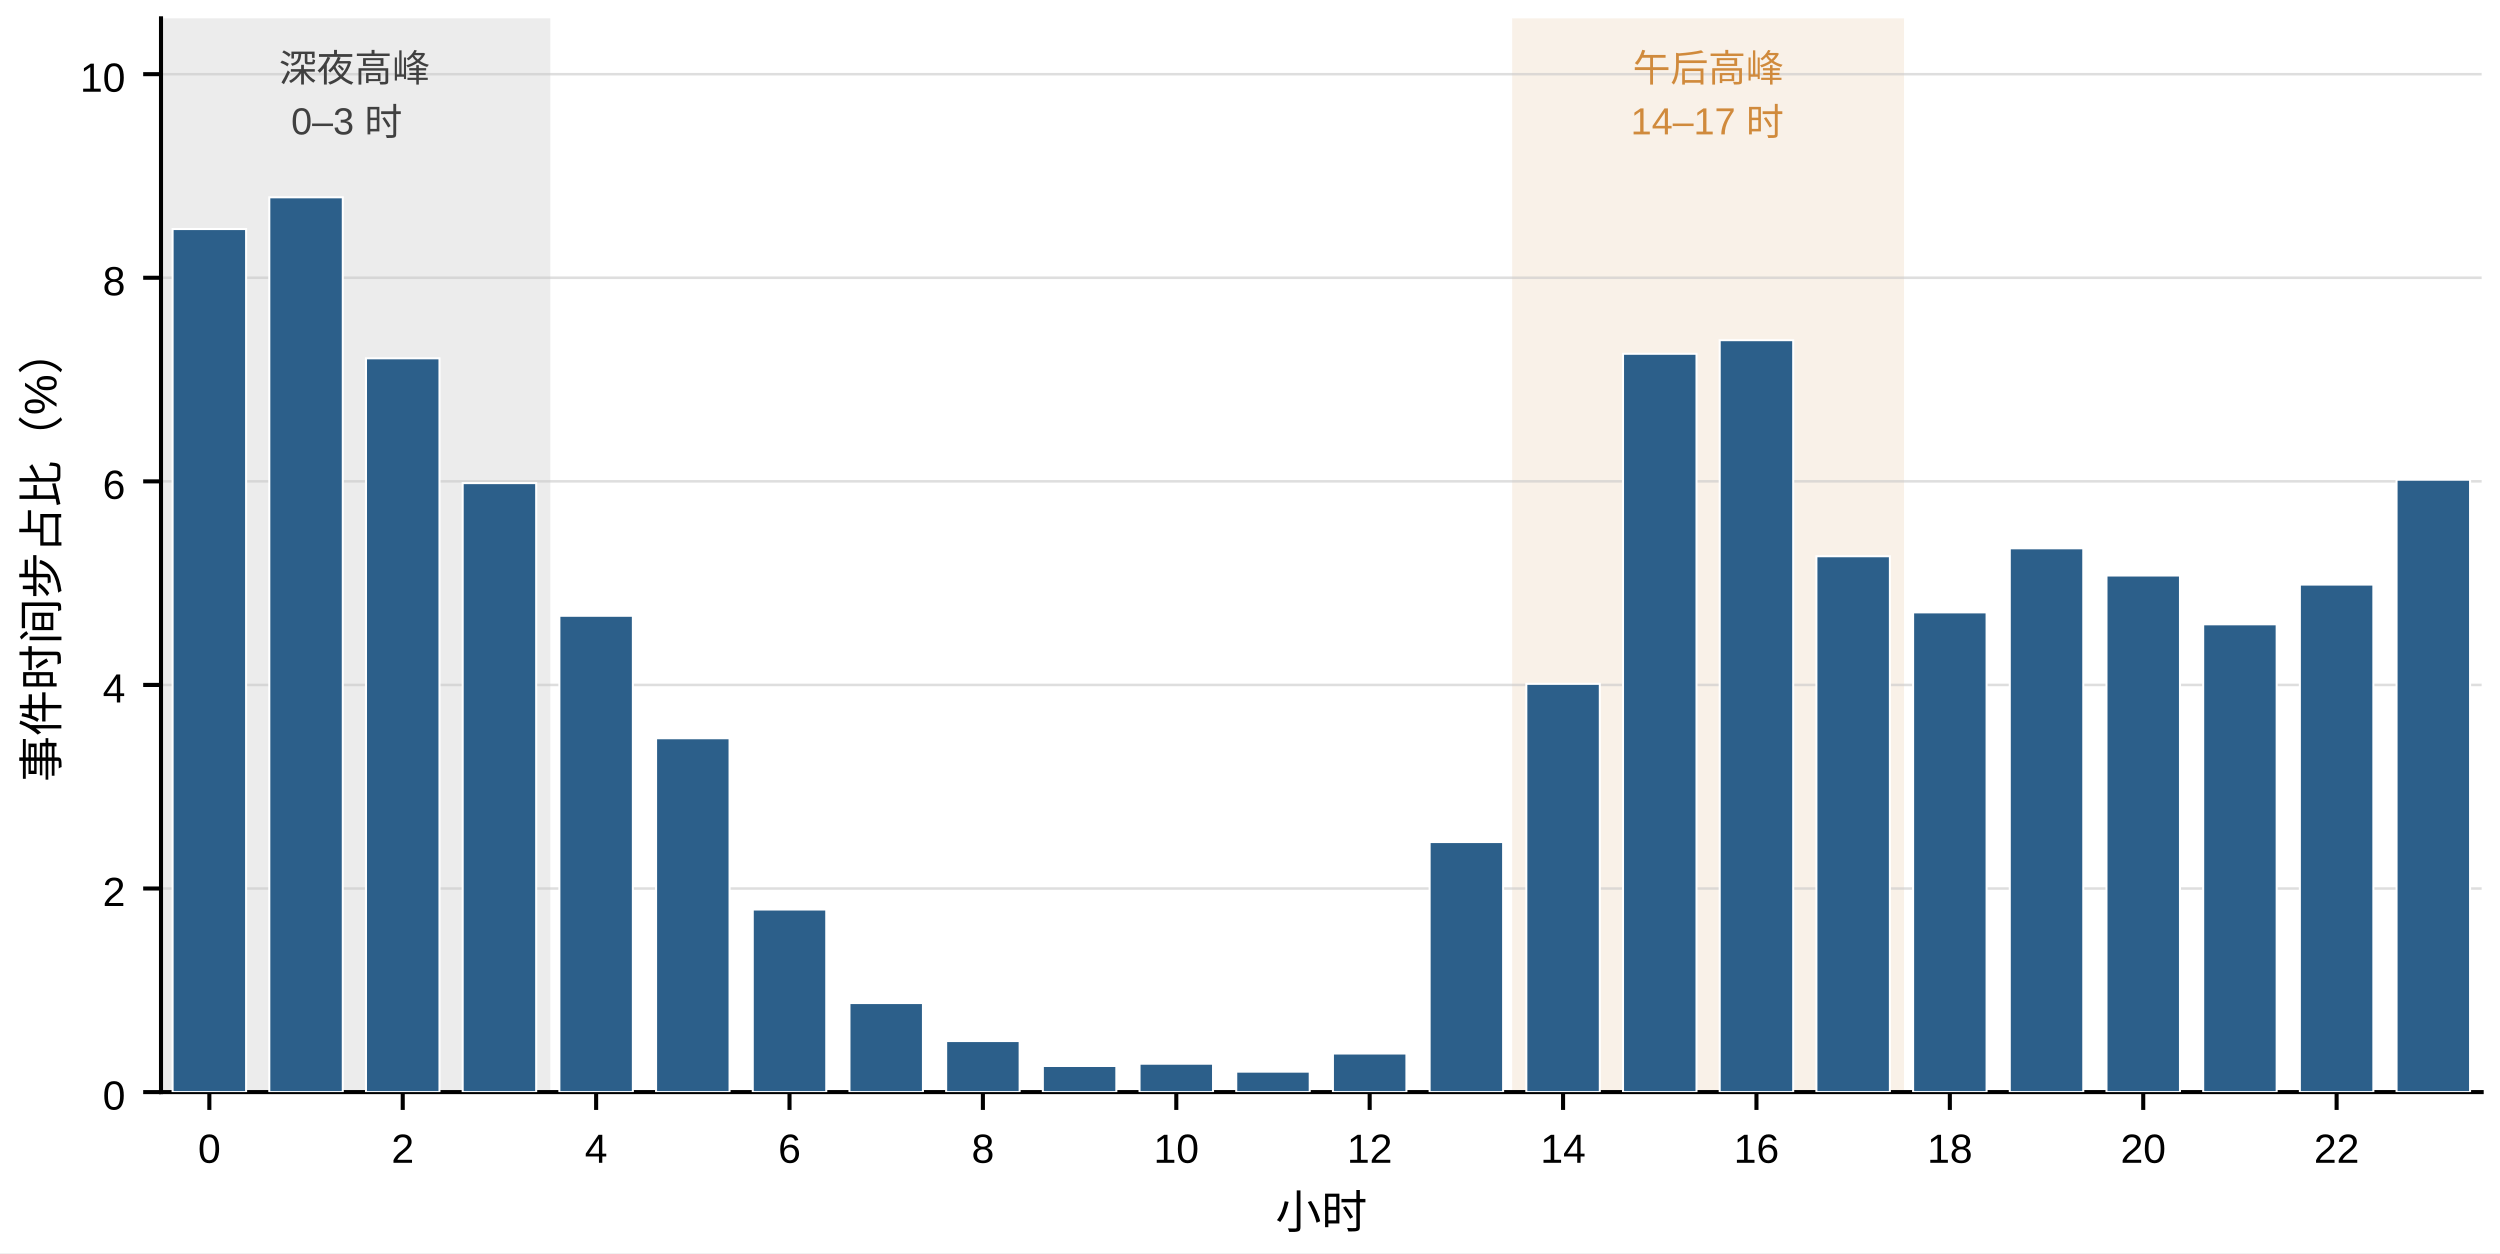
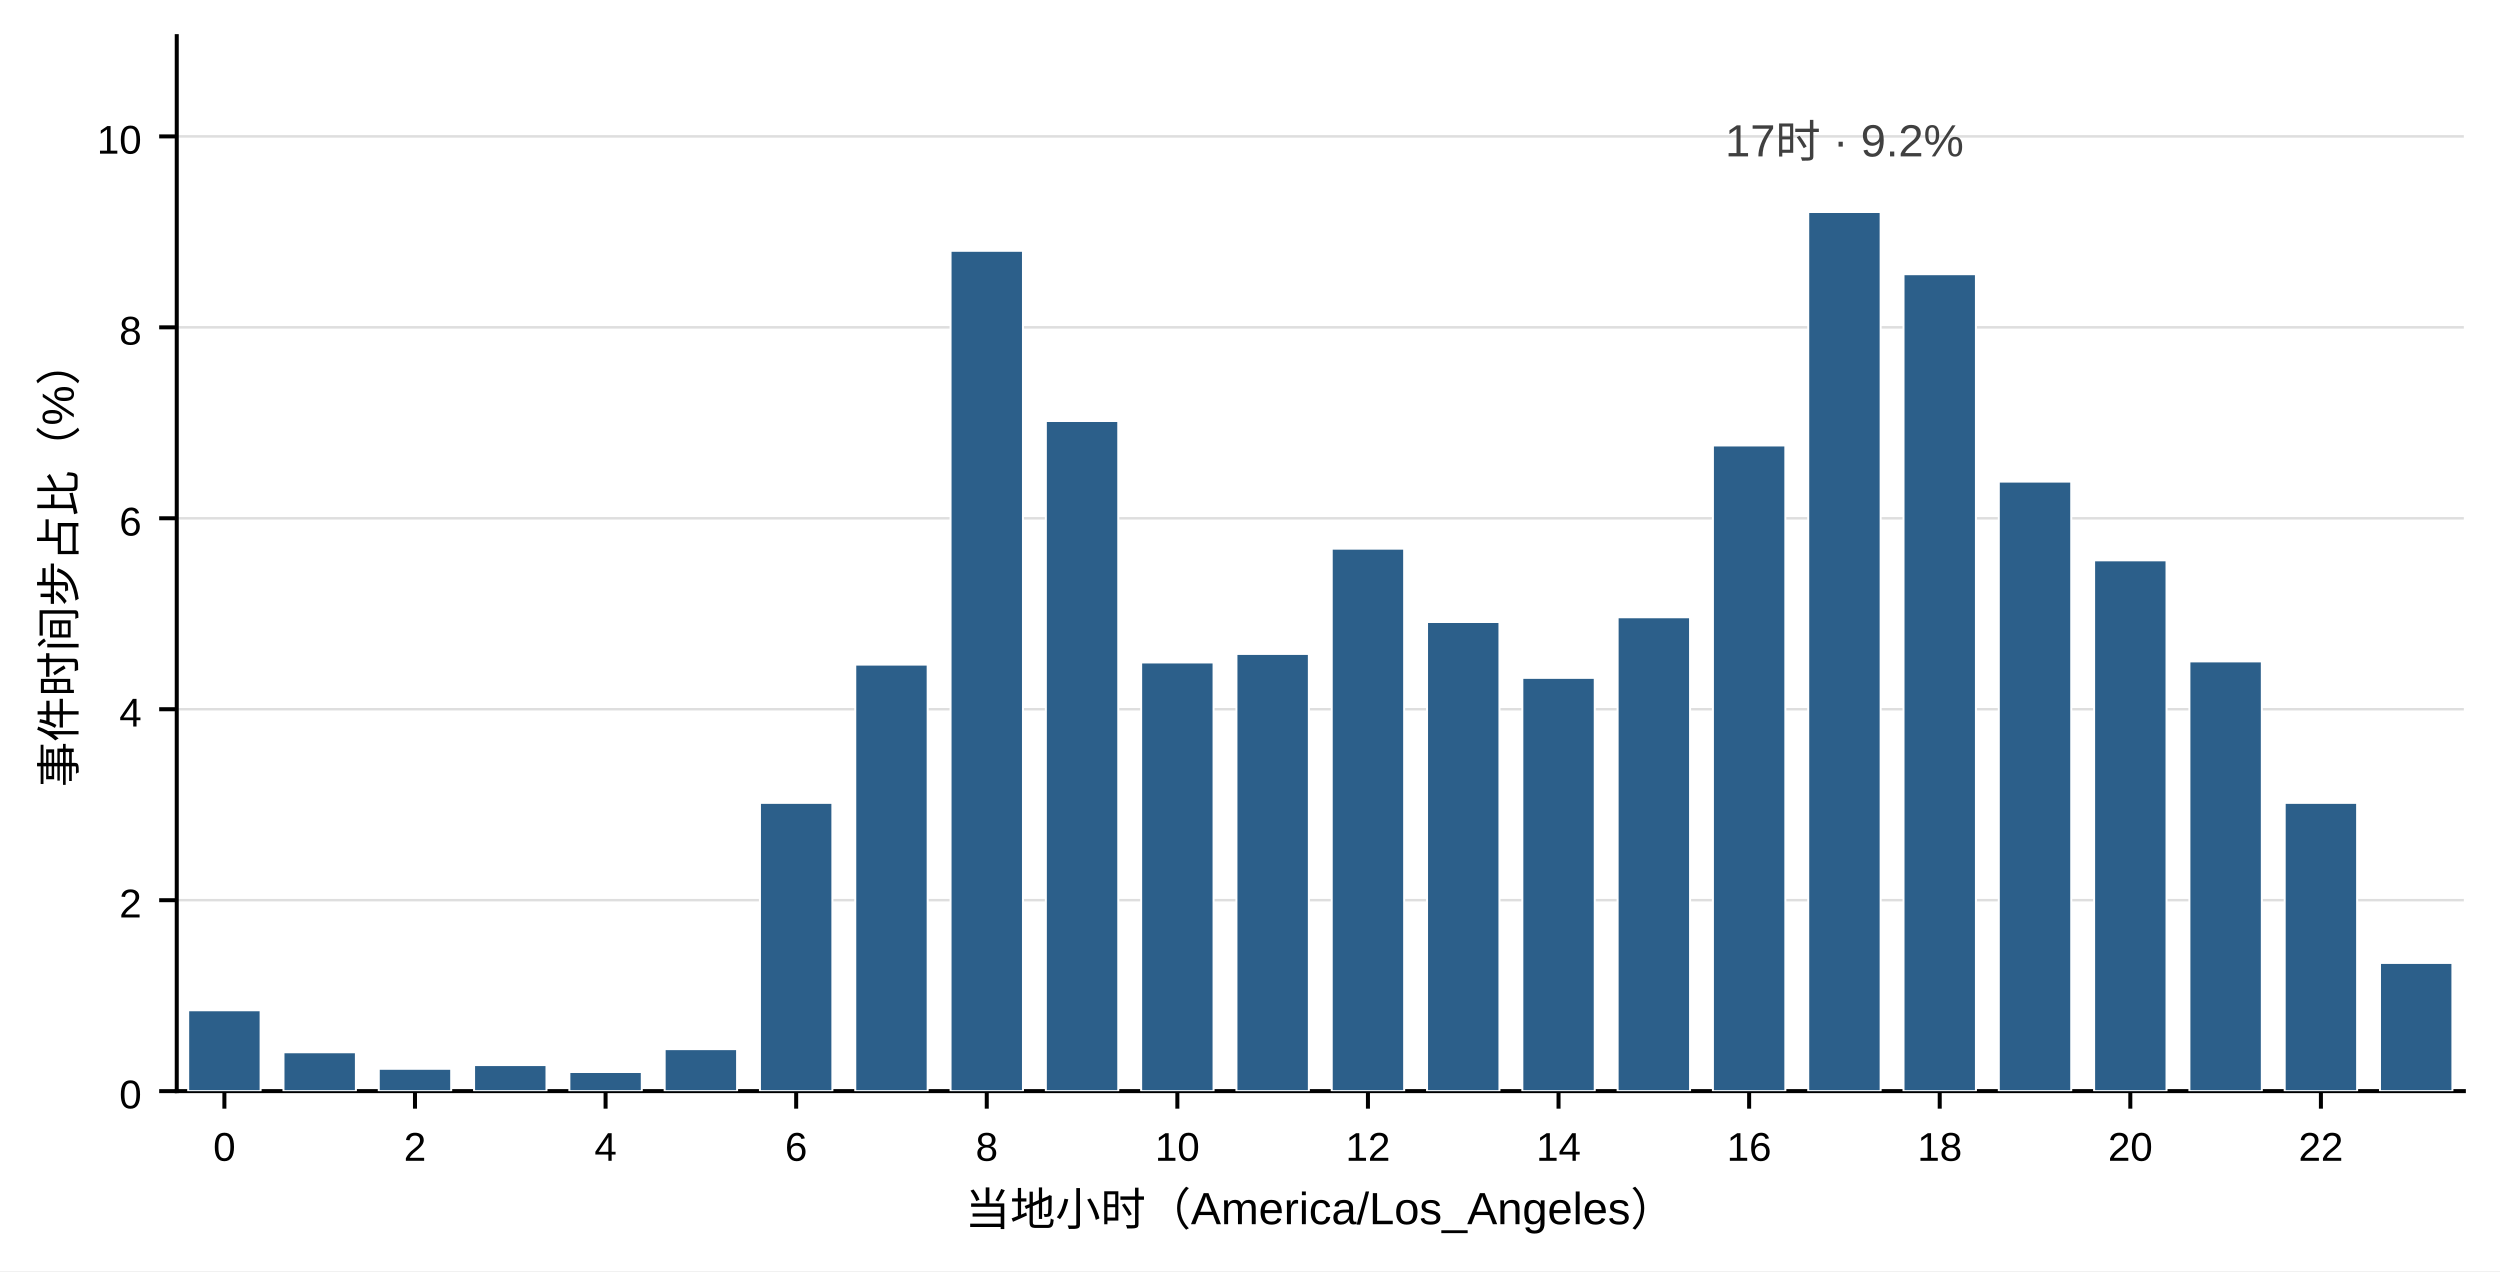
- <svg xmlns="http://www.w3.org/2000/svg" xmlns:xlink="http://www.w3.org/1999/xlink" width="490.8pt" height="246pt" viewBox="0 0 490.8 246" version="1.1">
+ <svg xmlns="http://www.w3.org/2000/svg" xmlns:xlink="http://www.w3.org/1999/xlink" width="498pt" height="253.2pt" viewBox="0 0 498 253.2" version="1.1">
  <defs>
    <style type="text/css">*{stroke-linejoin: round; stroke-linecap: butt}</style>
  </defs>
  <g id="figure_1">
    <g id="patch_1">
-       <path d="M 0 246 L 490.8 246 L 490.8 0 L 0 0 z " style="fill: #ffffff" />
+       <path d="M 0 253.2 L 498 253.2 L 498 0 L 0 0 z " style="fill: #ffffff" />
    </g>
    <g id="axes_1">
      <g id="patch_2">
-         <path d="M 31.608 214.4 L 487.2 214.4 L 487.2 3.6 L 31.608 3.6 z " style="fill: #ffffff" />
-       </g>
-       <g id="patch_3">
-         <path d="M 31.608 214.4 L 107.54 214.4 L 107.54 3.6 L 31.608 3.6 z " clip-path="url(#p56405fe2c8)" style="fill: #d1d1d1; opacity: 0.42; stroke: #d1d1d1; stroke-linejoin: miter" />
-       </g>
-       <g id="patch_4">
-         <path d="M 297.37 214.4 L 373.302 214.4 L 373.302 3.6 L 297.37 3.6 z " clip-path="url(#p56405fe2c8)" style="fill: #d08a3c; opacity: 0.12; stroke: #d08a3c; stroke-linejoin: miter" />
+         <path d="M 35.208 217.351 L 490.8 217.351 L 490.8 7.2 L 35.208 7.2 z " style="fill: #ffffff" />
      </g>
      <g id="matplotlib.axis_1">
        <g id="xtick_1">
          <g id="line2d_1">
            <defs>
-               <path id="m1e1815d3a9" d="M 0 0 L 0 3.5 " style="stroke: #000000; stroke-width: 0.8" />
+               <path id="m24cc077f1f" d="M 0 0 L 0 3.5 " style="stroke: #000000; stroke-width: 0.8" />
            </defs>
            <g>
-               <use xlink:href="#m1e1815d3a9" x="41.099" y="214.4" style="stroke: #000000; stroke-width: 0.8" />
+               <use xlink:href="#m24cc077f1f" x="44.699" y="217.351" style="stroke: #000000; stroke-width: 0.8" />
            </g>
          </g>
          <g id="text_1">
-             <text style="font-size: 8px; font-family: 'PingFang SC', 'Arial', 'Helvetica', 'DejaVu Sans', sans-serif; text-anchor: middle" x="41.099" y="228.28" transform="rotate(-0 41.099 228.2795)">0</text>
+             <text style="font-size: 8px; font-family: 'PingFang SC', 'Arial', 'Helvetica', 'DejaVu Sans', sans-serif; text-anchor: middle" x="44.699" y="231.231" transform="rotate(-0 44.699 231.2312)">0</text>
          </g>
        </g>
        <g id="xtick_2">
          <g id="line2d_2">
            <g>
-               <use xlink:href="#m1e1815d3a9" x="79.065" y="214.4" style="stroke: #000000; stroke-width: 0.8" />
+               <use xlink:href="#m24cc077f1f" x="82.665" y="217.351" style="stroke: #000000; stroke-width: 0.8" />
            </g>
          </g>
          <g id="text_2">
-             <text style="font-size: 8px; font-family: 'PingFang SC', 'Arial', 'Helvetica', 'DejaVu Sans', sans-serif; text-anchor: middle" x="79.065" y="228.28" transform="rotate(-0 79.065 228.2795)">2</text>
+             <text style="font-size: 8px; font-family: 'PingFang SC', 'Arial', 'Helvetica', 'DejaVu Sans', sans-serif; text-anchor: middle" x="82.665" y="231.231" transform="rotate(-0 82.665 231.2312)">2</text>
          </g>
        </g>
        <g id="xtick_3">
          <g id="line2d_3">
            <g>
-               <use xlink:href="#m1e1815d3a9" x="117.031" y="214.4" style="stroke: #000000; stroke-width: 0.8" />
+               <use xlink:href="#m24cc077f1f" x="120.631" y="217.351" style="stroke: #000000; stroke-width: 0.8" />
            </g>
          </g>
          <g id="text_3">
-             <text style="font-size: 8px; font-family: 'PingFang SC', 'Arial', 'Helvetica', 'DejaVu Sans', sans-serif; text-anchor: middle" x="117.031" y="228.28" transform="rotate(-0 117.031 228.2795)">4</text>
+             <text style="font-size: 8px; font-family: 'PingFang SC', 'Arial', 'Helvetica', 'DejaVu Sans', sans-serif; text-anchor: middle" x="120.631" y="231.231" transform="rotate(-0 120.631 231.2312)">4</text>
          </g>
        </g>
        <g id="xtick_4">
          <g id="line2d_4">
            <g>
-               <use xlink:href="#m1e1815d3a9" x="154.997" y="214.4" style="stroke: #000000; stroke-width: 0.8" />
+               <use xlink:href="#m24cc077f1f" x="158.597" y="217.351" style="stroke: #000000; stroke-width: 0.8" />
            </g>
          </g>
          <g id="text_4">
-             <text style="font-size: 8px; font-family: 'PingFang SC', 'Arial', 'Helvetica', 'DejaVu Sans', sans-serif; text-anchor: middle" x="154.997" y="228.28" transform="rotate(-0 154.997 228.2795)">6</text>
+             <text style="font-size: 8px; font-family: 'PingFang SC', 'Arial', 'Helvetica', 'DejaVu Sans', sans-serif; text-anchor: middle" x="158.597" y="231.231" transform="rotate(-0 158.597 231.2312)">6</text>
          </g>
        </g>
        <g id="xtick_5">
          <g id="line2d_5">
            <g>
-               <use xlink:href="#m1e1815d3a9" x="192.963" y="214.4" style="stroke: #000000; stroke-width: 0.8" />
+               <use xlink:href="#m24cc077f1f" x="196.563" y="217.351" style="stroke: #000000; stroke-width: 0.8" />
            </g>
          </g>
          <g id="text_5">
-             <text style="font-size: 8px; font-family: 'PingFang SC', 'Arial', 'Helvetica', 'DejaVu Sans', sans-serif; text-anchor: middle" x="192.963" y="228.28" transform="rotate(-0 192.963 228.2795)">8</text>
+             <text style="font-size: 8px; font-family: 'PingFang SC', 'Arial', 'Helvetica', 'DejaVu Sans', sans-serif; text-anchor: middle" x="196.563" y="231.231" transform="rotate(-0 196.563 231.2312)">8</text>
          </g>
        </g>
        <g id="xtick_6">
          <g id="line2d_6">
            <g>
-               <use xlink:href="#m1e1815d3a9" x="230.929" y="214.4" style="stroke: #000000; stroke-width: 0.8" />
+               <use xlink:href="#m24cc077f1f" x="234.529" y="217.351" style="stroke: #000000; stroke-width: 0.8" />
            </g>
          </g>
          <g id="text_6">
-             <text style="font-size: 8px; font-family: 'PingFang SC', 'Arial', 'Helvetica', 'DejaVu Sans', sans-serif; text-anchor: middle" x="230.929" y="228.28" transform="rotate(-0 230.929 228.2795)">10</text>
+             <text style="font-size: 8px; font-family: 'PingFang SC', 'Arial', 'Helvetica', 'DejaVu Sans', sans-serif; text-anchor: middle" x="234.529" y="231.231" transform="rotate(-0 234.529 231.2312)">10</text>
          </g>
        </g>
        <g id="xtick_7">
          <g id="line2d_7">
            <g>
-               <use xlink:href="#m1e1815d3a9" x="268.895" y="214.4" style="stroke: #000000; stroke-width: 0.8" />
+               <use xlink:href="#m24cc077f1f" x="272.495" y="217.351" style="stroke: #000000; stroke-width: 0.8" />
            </g>
          </g>
          <g id="text_7">
-             <text style="font-size: 8px; font-family: 'PingFang SC', 'Arial', 'Helvetica', 'DejaVu Sans', sans-serif; text-anchor: middle" x="268.895" y="228.28" transform="rotate(-0 268.895 228.2795)">12</text>
+             <text style="font-size: 8px; font-family: 'PingFang SC', 'Arial', 'Helvetica', 'DejaVu Sans', sans-serif; text-anchor: middle" x="272.495" y="231.231" transform="rotate(-0 272.495 231.2312)">12</text>
          </g>
        </g>
        <g id="xtick_8">
          <g id="line2d_8">
            <g>
-               <use xlink:href="#m1e1815d3a9" x="306.861" y="214.4" style="stroke: #000000; stroke-width: 0.8" />
+               <use xlink:href="#m24cc077f1f" x="310.461" y="217.351" style="stroke: #000000; stroke-width: 0.8" />
            </g>
          </g>
          <g id="text_8">
-             <text style="font-size: 8px; font-family: 'PingFang SC', 'Arial', 'Helvetica', 'DejaVu Sans', sans-serif; text-anchor: middle" x="306.861" y="228.28" transform="rotate(-0 306.861 228.2795)">14</text>
+             <text style="font-size: 8px; font-family: 'PingFang SC', 'Arial', 'Helvetica', 'DejaVu Sans', sans-serif; text-anchor: middle" x="310.461" y="231.231" transform="rotate(-0 310.461 231.2312)">14</text>
          </g>
        </g>
        <g id="xtick_9">
          <g id="line2d_9">
            <g>
-               <use xlink:href="#m1e1815d3a9" x="344.827" y="214.4" style="stroke: #000000; stroke-width: 0.8" />
+               <use xlink:href="#m24cc077f1f" x="348.427" y="217.351" style="stroke: #000000; stroke-width: 0.8" />
            </g>
          </g>
          <g id="text_9">
-             <text style="font-size: 8px; font-family: 'PingFang SC', 'Arial', 'Helvetica', 'DejaVu Sans', sans-serif; text-anchor: middle" x="344.827" y="228.28" transform="rotate(-0 344.827 228.2795)">16</text>
+             <text style="font-size: 8px; font-family: 'PingFang SC', 'Arial', 'Helvetica', 'DejaVu Sans', sans-serif; text-anchor: middle" x="348.427" y="231.231" transform="rotate(-0 348.427 231.2312)">16</text>
          </g>
        </g>
        <g id="xtick_10">
          <g id="line2d_10">
            <g>
-               <use xlink:href="#m1e1815d3a9" x="382.793" y="214.4" style="stroke: #000000; stroke-width: 0.8" />
+               <use xlink:href="#m24cc077f1f" x="386.393" y="217.351" style="stroke: #000000; stroke-width: 0.8" />
            </g>
          </g>
          <g id="text_10">
-             <text style="font-size: 8px; font-family: 'PingFang SC', 'Arial', 'Helvetica', 'DejaVu Sans', sans-serif; text-anchor: middle" x="382.793" y="228.28" transform="rotate(-0 382.793 228.2795)">18</text>
+             <text style="font-size: 8px; font-family: 'PingFang SC', 'Arial', 'Helvetica', 'DejaVu Sans', sans-serif; text-anchor: middle" x="386.393" y="231.231" transform="rotate(-0 386.393 231.2312)">18</text>
          </g>
        </g>
        <g id="xtick_11">
          <g id="line2d_11">
            <g>
-               <use xlink:href="#m1e1815d3a9" x="420.759" y="214.4" style="stroke: #000000; stroke-width: 0.8" />
+               <use xlink:href="#m24cc077f1f" x="424.359" y="217.351" style="stroke: #000000; stroke-width: 0.8" />
            </g>
          </g>
          <g id="text_11">
-             <text style="font-size: 8px; font-family: 'PingFang SC', 'Arial', 'Helvetica', 'DejaVu Sans', sans-serif; text-anchor: middle" x="420.759" y="228.28" transform="rotate(-0 420.759 228.2795)">20</text>
+             <text style="font-size: 8px; font-family: 'PingFang SC', 'Arial', 'Helvetica', 'DejaVu Sans', sans-serif; text-anchor: middle" x="424.359" y="231.231" transform="rotate(-0 424.359 231.2312)">20</text>
          </g>
        </g>
        <g id="xtick_12">
          <g id="line2d_12">
            <g>
-               <use xlink:href="#m1e1815d3a9" x="458.725" y="214.4" style="stroke: #000000; stroke-width: 0.8" />
+               <use xlink:href="#m24cc077f1f" x="462.325" y="217.351" style="stroke: #000000; stroke-width: 0.8" />
            </g>
          </g>
          <g id="text_12">
-             <text style="font-size: 8px; font-family: 'PingFang SC', 'Arial', 'Helvetica', 'DejaVu Sans', sans-serif; text-anchor: middle" x="458.725" y="228.28" transform="rotate(-0 458.725 228.2795)">22</text>
+             <text style="font-size: 8px; font-family: 'PingFang SC', 'Arial', 'Helvetica', 'DejaVu Sans', sans-serif; text-anchor: middle" x="462.325" y="231.231" transform="rotate(-0 462.325 231.2312)">22</text>
          </g>
        </g>
        <g id="text_13">
-           <text style="font-size: 9px; font-family: 'PingFang SC', 'Arial', 'Helvetica', 'DejaVu Sans', sans-serif; text-anchor: middle" x="259.404" y="241.14" transform="rotate(-0 259.4035 241.1395)">小时</text>
+           <text style="font-size: 9px; font-family: 'PingFang SC', 'Arial', 'Helvetica', 'DejaVu Sans', sans-serif; text-anchor: middle" x="263.004" y="244.091" transform="rotate(-0 263.0035 244.0912)">当地小时（America/Los_Angeles）</text>
        </g>
      </g>
      <g id="matplotlib.axis_2">
        <g id="ytick_1">
          <g id="line2d_13">
-             <path d="M 31.608 214.4 L 487.2 214.4 " clip-path="url(#p56405fe2c8)" style="fill: none; stroke: #c8c8c8; stroke-opacity: 0.6; stroke-width: 0.5; stroke-linecap: square" />
+             <path d="M 35.208 217.351 L 490.8 217.351 " clip-path="url(#pde2aacab7d)" style="fill: none; stroke: #c8c8c8; stroke-opacity: 0.6; stroke-width: 0.5; stroke-linecap: square" />
          </g>
          <g id="line2d_14">
            <defs>
-               <path id="mfc85ecfb4c" d="M 0 0 L -3.5 0 " style="stroke: #000000; stroke-width: 0.8" />
+               <path id="m94f5c7f1da" d="M 0 0 L -3.5 0 " style="stroke: #000000; stroke-width: 0.8" />
            </defs>
            <g>
-               <use xlink:href="#mfc85ecfb4c" x="31.608" y="214.4" style="stroke: #000000; stroke-width: 0.8" />
+               <use xlink:href="#m94f5c7f1da" x="35.208" y="217.351" style="stroke: #000000; stroke-width: 0.8" />
            </g>
          </g>
          <g id="text_14">
-             <text style="font-size: 8px; font-family: 'PingFang SC', 'Arial', 'Helvetica', 'DejaVu Sans', sans-serif; text-anchor: end" x="24.608" y="217.84" transform="rotate(-0 24.6075 217.8395)">0</text>
+             <text style="font-size: 8px; font-family: 'PingFang SC', 'Arial', 'Helvetica', 'DejaVu Sans', sans-serif; text-anchor: end" x="28.207" y="220.791" transform="rotate(-0 28.2075 220.7912)">0</text>
          </g>
        </g>
        <g id="ytick_2">
          <g id="line2d_15">
-             <path d="M 31.608 174.433 L 487.2 174.433 " clip-path="url(#p56405fe2c8)" style="fill: none; stroke: #c8c8c8; stroke-opacity: 0.6; stroke-width: 0.5; stroke-linecap: square" />
+             <path d="M 35.208 179.315 L 490.8 179.315 " clip-path="url(#pde2aacab7d)" style="fill: none; stroke: #c8c8c8; stroke-opacity: 0.6; stroke-width: 0.5; stroke-linecap: square" />
          </g>
          <g id="line2d_16">
            <g>
-               <use xlink:href="#mfc85ecfb4c" x="31.608" y="174.433" style="stroke: #000000; stroke-width: 0.8" />
+               <use xlink:href="#m94f5c7f1da" x="35.208" y="179.315" style="stroke: #000000; stroke-width: 0.8" />
            </g>
          </g>
          <g id="text_15">
-             <text style="font-size: 8px; font-family: 'PingFang SC', 'Arial', 'Helvetica', 'DejaVu Sans', sans-serif; text-anchor: end" x="24.608" y="177.873" transform="rotate(-0 24.6075 177.8727)">2</text>
+             <text style="font-size: 8px; font-family: 'PingFang SC', 'Arial', 'Helvetica', 'DejaVu Sans', sans-serif; text-anchor: end" x="28.207" y="182.755" transform="rotate(-0 28.2075 182.7551)">2</text>
          </g>
        </g>
        <g id="ytick_3">
          <g id="line2d_17">
-             <path d="M 31.608 134.466 L 487.2 134.466 " clip-path="url(#p56405fe2c8)" style="fill: none; stroke: #c8c8c8; stroke-opacity: 0.6; stroke-width: 0.5; stroke-linecap: square" />
+             <path d="M 35.208 141.279 L 490.8 141.279 " clip-path="url(#pde2aacab7d)" style="fill: none; stroke: #c8c8c8; stroke-opacity: 0.6; stroke-width: 0.5; stroke-linecap: square" />
          </g>
          <g id="line2d_18">
            <g>
-               <use xlink:href="#mfc85ecfb4c" x="31.608" y="134.466" style="stroke: #000000; stroke-width: 0.8" />
+               <use xlink:href="#m94f5c7f1da" x="35.208" y="141.279" style="stroke: #000000; stroke-width: 0.8" />
            </g>
          </g>
          <g id="text_16">
-             <text style="font-size: 8px; font-family: 'PingFang SC', 'Arial', 'Helvetica', 'DejaVu Sans', sans-serif; text-anchor: end" x="24.608" y="137.906" transform="rotate(-0 24.6075 137.9058)">4</text>
+             <text style="font-size: 8px; font-family: 'PingFang SC', 'Arial', 'Helvetica', 'DejaVu Sans', sans-serif; text-anchor: end" x="28.207" y="144.719" transform="rotate(-0 28.2075 144.7189)">4</text>
          </g>
        </g>
        <g id="ytick_4">
          <g id="line2d_19">
-             <path d="M 31.608 94.499 L 487.2 94.499 " clip-path="url(#p56405fe2c8)" style="fill: none; stroke: #c8c8c8; stroke-opacity: 0.6; stroke-width: 0.5; stroke-linecap: square" />
+             <path d="M 35.208 103.243 L 490.8 103.243 " clip-path="url(#pde2aacab7d)" style="fill: none; stroke: #c8c8c8; stroke-opacity: 0.6; stroke-width: 0.5; stroke-linecap: square" />
          </g>
          <g id="line2d_20">
            <g>
-               <use xlink:href="#mfc85ecfb4c" x="31.608" y="94.499" style="stroke: #000000; stroke-width: 0.8" />
+               <use xlink:href="#m94f5c7f1da" x="35.208" y="103.243" style="stroke: #000000; stroke-width: 0.8" />
            </g>
          </g>
          <g id="text_17">
-             <text style="font-size: 8px; font-family: 'PingFang SC', 'Arial', 'Helvetica', 'DejaVu Sans', sans-serif; text-anchor: end" x="24.608" y="97.939" transform="rotate(-0 24.6075 97.93894)">6</text>
+             <text style="font-size: 8px; font-family: 'PingFang SC', 'Arial', 'Helvetica', 'DejaVu Sans', sans-serif; text-anchor: end" x="28.207" y="106.683" transform="rotate(-0 28.2075 106.6828)">6</text>
          </g>
        </g>
        <g id="ytick_5">
          <g id="line2d_21">
-             <path d="M 31.608 54.532 L 487.2 54.532 " clip-path="url(#p56405fe2c8)" style="fill: none; stroke: #c8c8c8; stroke-opacity: 0.6; stroke-width: 0.5; stroke-linecap: square" />
+             <path d="M 35.208 65.207 L 490.8 65.207 " clip-path="url(#pde2aacab7d)" style="fill: none; stroke: #c8c8c8; stroke-opacity: 0.6; stroke-width: 0.5; stroke-linecap: square" />
          </g>
          <g id="line2d_22">
            <g>
-               <use xlink:href="#mfc85ecfb4c" x="31.608" y="54.532" style="stroke: #000000; stroke-width: 0.8" />
+               <use xlink:href="#m94f5c7f1da" x="35.208" y="65.207" style="stroke: #000000; stroke-width: 0.8" />
            </g>
          </g>
          <g id="text_18">
-             <text style="font-size: 8px; font-family: 'PingFang SC', 'Arial', 'Helvetica', 'DejaVu Sans', sans-serif; text-anchor: end" x="24.608" y="57.972" transform="rotate(-0 24.6075 57.97208)">8</text>
+             <text style="font-size: 8px; font-family: 'PingFang SC', 'Arial', 'Helvetica', 'DejaVu Sans', sans-serif; text-anchor: end" x="28.207" y="68.647" transform="rotate(-0 28.2075 68.64666)">8</text>
          </g>
        </g>
        <g id="ytick_6">
          <g id="line2d_23">
-             <path d="M 31.608 14.565 L 487.2 14.565 " clip-path="url(#p56405fe2c8)" style="fill: none; stroke: #c8c8c8; stroke-opacity: 0.6; stroke-width: 0.5; stroke-linecap: square" />
+             <path d="M 35.208 27.171 L 490.8 27.171 " clip-path="url(#pde2aacab7d)" style="fill: none; stroke: #c8c8c8; stroke-opacity: 0.6; stroke-width: 0.5; stroke-linecap: square" />
          </g>
          <g id="line2d_24">
            <g>
-               <use xlink:href="#mfc85ecfb4c" x="31.608" y="14.565" style="stroke: #000000; stroke-width: 0.8" />
+               <use xlink:href="#m94f5c7f1da" x="35.208" y="27.171" style="stroke: #000000; stroke-width: 0.8" />
            </g>
          </g>
          <g id="text_19">
-             <text style="font-size: 8px; font-family: 'PingFang SC', 'Arial', 'Helvetica', 'DejaVu Sans', sans-serif; text-anchor: end" x="24.608" y="18.005" transform="rotate(-0 24.6075 18.00523)">10</text>
+             <text style="font-size: 8px; font-family: 'PingFang SC', 'Arial', 'Helvetica', 'DejaVu Sans', sans-serif; text-anchor: end" x="28.207" y="30.611" transform="rotate(-0 28.2075 30.61051)">10</text>
          </g>
        </g>
        <g id="text_20">
-           <text style="font-size: 9px; font-family: 'PingFang SC', 'Arial', 'Helvetica', 'DejaVu Sans', sans-serif; text-anchor: middle" x="11.34" y="109" transform="rotate(-90 11.34 108.9998)">事件时间步占比（%）</text>
-         </g>
+           <text style="font-size: 9px; font-family: 'PingFang SC', 'Arial', 'Helvetica', 'DejaVu Sans', sans-serif; text-anchor: middle" x="14.94" y="112.276" transform="rotate(-90 14.94 112.2756)">事件时间步占比（%）</text>
+         </g>
+       </g>
+       <g id="patch_3">
+         <path d="M 35.208 217.351 L 35.208 7.2 " style="fill: none; stroke: #000000; stroke-width: 0.8; stroke-linejoin: miter; stroke-linecap: square" />
+       </g>
+       <g id="patch_4">
+         <path d="M 35.208 217.351 L 490.8 217.351 " style="fill: none; stroke: #000000; stroke-width: 0.8; stroke-linejoin: miter; stroke-linecap: square" />
      </g>
      <g id="patch_5">
-         <path d="M 31.608 214.4 L 31.608 3.6 " style="fill: none; stroke: #000000; stroke-width: 0.8; stroke-linejoin: miter; stroke-linecap: square" />
+         <path d="M 37.485 217.351 L 51.913 217.351 L 51.913 201.248 L 37.485 201.248 z " clip-path="url(#pde2aacab7d)" style="fill: #2c5f8a; stroke: #ffffff; stroke-width: 0.4; stroke-linejoin: miter" />
      </g>
      <g id="patch_6">
-         <path d="M 31.608 214.4 L 487.2 214.4 " style="fill: none; stroke: #000000; stroke-width: 0.8; stroke-linejoin: miter; stroke-linecap: square" />
+         <path d="M 56.468 217.351 L 70.896 217.351 L 70.896 209.617 L 56.468 209.617 z " clip-path="url(#pde2aacab7d)" style="fill: #2c5f8a; stroke: #ffffff; stroke-width: 0.4; stroke-linejoin: miter" />
      </g>
      <g id="patch_7">
-         <path d="M 33.885 214.4 L 48.313 214.4 L 48.313 44.967 L 33.885 44.967 z " clip-path="url(#p56405fe2c8)" style="fill: #2c5f8a; stroke: #ffffff; stroke-width: 0.4; stroke-linejoin: miter" />
+         <path d="M 75.451 217.351 L 89.879 217.351 L 89.879 212.902 L 75.451 212.902 z " clip-path="url(#pde2aacab7d)" style="fill: #2c5f8a; stroke: #ffffff; stroke-width: 0.4; stroke-linejoin: miter" />
      </g>
      <g id="patch_8">
-         <path d="M 52.868 214.4 L 67.296 214.4 L 67.296 38.733 L 52.868 38.733 z " clip-path="url(#p56405fe2c8)" style="fill: #2c5f8a; stroke: #ffffff; stroke-width: 0.4; stroke-linejoin: miter" />
+         <path d="M 94.434 217.351 L 108.862 217.351 L 108.862 212.16 L 94.434 212.16 z " clip-path="url(#pde2aacab7d)" style="fill: #2c5f8a; stroke: #ffffff; stroke-width: 0.4; stroke-linejoin: miter" />
      </g>
      <g id="patch_9">
-         <path d="M 71.851 214.4 L 86.279 214.4 L 86.279 70.349 L 71.851 70.349 z " clip-path="url(#p56405fe2c8)" style="fill: #2c5f8a; stroke: #ffffff; stroke-width: 0.4; stroke-linejoin: miter" />
+         <path d="M 113.417 217.351 L 127.845 217.351 L 127.845 213.537 L 113.417 213.537 z " clip-path="url(#pde2aacab7d)" style="fill: #2c5f8a; stroke: #ffffff; stroke-width: 0.4; stroke-linejoin: miter" />
      </g>
      <g id="patch_10">
-         <path d="M 90.834 214.4 L 105.262 214.4 L 105.262 94.84 L 90.834 94.84 z " clip-path="url(#p56405fe2c8)" style="fill: #2c5f8a; stroke: #ffffff; stroke-width: 0.4; stroke-linejoin: miter" />
+         <path d="M 132.4 217.351 L 146.828 217.351 L 146.828 208.982 L 132.4 208.982 z " clip-path="url(#pde2aacab7d)" style="fill: #2c5f8a; stroke: #ffffff; stroke-width: 0.4; stroke-linejoin: miter" />
      </g>
      <g id="patch_11">
-         <path d="M 109.817 214.4 L 124.245 214.4 L 124.245 120.889 L 109.817 120.889 z " clip-path="url(#p56405fe2c8)" style="fill: #2c5f8a; stroke: #ffffff; stroke-width: 0.4; stroke-linejoin: miter" />
+         <path d="M 151.383 217.351 L 165.811 217.351 L 165.811 159.929 L 151.383 159.929 z " clip-path="url(#pde2aacab7d)" style="fill: #2c5f8a; stroke: #ffffff; stroke-width: 0.4; stroke-linejoin: miter" />
      </g>
      <g id="patch_12">
-         <path d="M 128.8 214.4 L 143.228 214.4 L 143.228 144.935 L 128.8 144.935 z " clip-path="url(#p56405fe2c8)" style="fill: #2c5f8a; stroke: #ffffff; stroke-width: 0.4; stroke-linejoin: miter" />
+         <path d="M 170.366 217.351 L 184.794 217.351 L 184.794 132.384 L 170.366 132.384 z " clip-path="url(#pde2aacab7d)" style="fill: #2c5f8a; stroke: #ffffff; stroke-width: 0.4; stroke-linejoin: miter" />
      </g>
      <g id="patch_13">
-         <path d="M 147.783 214.4 L 162.211 214.4 L 162.211 178.554 L 147.783 178.554 z " clip-path="url(#p56405fe2c8)" style="fill: #2c5f8a; stroke: #ffffff; stroke-width: 0.4; stroke-linejoin: miter" />
+         <path d="M 189.349 217.351 L 203.777 217.351 L 203.777 49.959 L 189.349 49.959 z " clip-path="url(#pde2aacab7d)" style="fill: #2c5f8a; stroke: #ffffff; stroke-width: 0.4; stroke-linejoin: miter" />
      </g>
      <g id="patch_14">
-         <path d="M 166.766 214.4 L 181.194 214.4 L 181.194 196.922 L 166.766 196.922 z " clip-path="url(#p56405fe2c8)" style="fill: #2c5f8a; stroke: #ffffff; stroke-width: 0.4; stroke-linejoin: miter" />
+         <path d="M 208.332 217.351 L 222.76 217.351 L 222.76 83.861 L 208.332 83.861 z " clip-path="url(#pde2aacab7d)" style="fill: #2c5f8a; stroke: #ffffff; stroke-width: 0.4; stroke-linejoin: miter" />
      </g>
      <g id="patch_15">
-         <path d="M 185.749 214.4 L 200.177 214.4 L 200.177 204.381 L 185.749 204.381 z " clip-path="url(#p56405fe2c8)" style="fill: #2c5f8a; stroke: #ffffff; stroke-width: 0.4; stroke-linejoin: miter" />
+         <path d="M 227.315 217.351 L 241.743 217.351 L 241.743 131.96 L 227.315 131.96 z " clip-path="url(#pde2aacab7d)" style="fill: #2c5f8a; stroke: #ffffff; stroke-width: 0.4; stroke-linejoin: miter" />
      </g>
      <g id="patch_16">
-         <path d="M 204.732 214.4 L 219.16 214.4 L 219.16 209.279 L 204.732 209.279 z " clip-path="url(#p56405fe2c8)" style="fill: #2c5f8a; stroke: #ffffff; stroke-width: 0.4; stroke-linejoin: miter" />
+         <path d="M 246.298 217.351 L 260.726 217.351 L 260.726 130.265 L 246.298 130.265 z " clip-path="url(#pde2aacab7d)" style="fill: #2c5f8a; stroke: #ffffff; stroke-width: 0.4; stroke-linejoin: miter" />
      </g>
      <g id="patch_17">
-         <path d="M 223.715 214.4 L 238.143 214.4 L 238.143 208.833 L 223.715 208.833 z " clip-path="url(#p56405fe2c8)" style="fill: #2c5f8a; stroke: #ffffff; stroke-width: 0.4; stroke-linejoin: miter" />
+         <path d="M 265.281 217.351 L 279.709 217.351 L 279.709 109.288 L 265.281 109.288 z " clip-path="url(#pde2aacab7d)" style="fill: #2c5f8a; stroke: #ffffff; stroke-width: 0.4; stroke-linejoin: miter" />
      </g>
      <g id="patch_18">
-         <path d="M 242.698 214.4 L 257.126 214.4 L 257.126 210.392 L 242.698 210.392 z " clip-path="url(#p56405fe2c8)" style="fill: #2c5f8a; stroke: #ffffff; stroke-width: 0.4; stroke-linejoin: miter" />
+         <path d="M 284.264 217.351 L 298.692 217.351 L 298.692 123.908 L 284.264 123.908 z " clip-path="url(#pde2aacab7d)" style="fill: #2c5f8a; stroke: #ffffff; stroke-width: 0.4; stroke-linejoin: miter" />
      </g>
      <g id="patch_19">
-         <path d="M 261.681 214.4 L 276.109 214.4 L 276.109 206.83 L 261.681 206.83 z " clip-path="url(#p56405fe2c8)" style="fill: #2c5f8a; stroke: #ffffff; stroke-width: 0.4; stroke-linejoin: miter" />
+         <path d="M 303.247 217.351 L 317.675 217.351 L 317.675 135.032 L 303.247 135.032 z " clip-path="url(#pde2aacab7d)" style="fill: #2c5f8a; stroke: #ffffff; stroke-width: 0.4; stroke-linejoin: miter" />
      </g>
      <g id="patch_20">
-         <path d="M 280.664 214.4 L 295.092 214.4 L 295.092 165.306 L 280.664 165.306 z " clip-path="url(#p56405fe2c8)" style="fill: #2c5f8a; stroke: #ffffff; stroke-width: 0.4; stroke-linejoin: miter" />
+         <path d="M 322.23 217.351 L 336.658 217.351 L 336.658 122.955 L 322.23 122.955 z " clip-path="url(#pde2aacab7d)" style="fill: #2c5f8a; stroke: #ffffff; stroke-width: 0.4; stroke-linejoin: miter" />
      </g>
      <g id="patch_21">
-         <path d="M 299.647 214.4 L 314.075 214.4 L 314.075 134.248 L 299.647 134.248 z " clip-path="url(#p56405fe2c8)" style="fill: #2c5f8a; stroke: #ffffff; stroke-width: 0.4; stroke-linejoin: miter" />
+         <path d="M 341.213 217.351 L 355.641 217.351 L 355.641 88.735 L 341.213 88.735 z " clip-path="url(#pde2aacab7d)" style="fill: #2c5f8a; stroke: #ffffff; stroke-width: 0.4; stroke-linejoin: miter" />
      </g>
      <g id="patch_22">
-         <path d="M 318.63 214.4 L 333.058 214.4 L 333.058 69.458 L 318.63 69.458 z " clip-path="url(#p56405fe2c8)" style="fill: #2c5f8a; stroke: #ffffff; stroke-width: 0.4; stroke-linejoin: miter" />
+         <path d="M 360.196 217.351 L 374.624 217.351 L 374.624 42.225 L 360.196 42.225 z " clip-path="url(#pde2aacab7d)" style="fill: #2c5f8a; stroke: #ffffff; stroke-width: 0.4; stroke-linejoin: miter" />
      </g>
      <g id="patch_23">
-         <path d="M 337.613 214.4 L 352.041 214.4 L 352.041 66.786 L 337.613 66.786 z " clip-path="url(#p56405fe2c8)" style="fill: #2c5f8a; stroke: #ffffff; stroke-width: 0.4; stroke-linejoin: miter" />
+         <path d="M 379.179 217.351 L 393.607 217.351 L 393.607 54.621 L 379.179 54.621 z " clip-path="url(#pde2aacab7d)" style="fill: #2c5f8a; stroke: #ffffff; stroke-width: 0.4; stroke-linejoin: miter" />
      </g>
      <g id="patch_24">
-         <path d="M 356.596 214.4 L 371.024 214.4 L 371.024 109.2 L 356.596 109.2 z " clip-path="url(#p56405fe2c8)" style="fill: #2c5f8a; stroke: #ffffff; stroke-width: 0.4; stroke-linejoin: miter" />
+         <path d="M 398.162 217.351 L 412.59 217.351 L 412.59 95.939 L 398.162 95.939 z " clip-path="url(#pde2aacab7d)" style="fill: #2c5f8a; stroke: #ffffff; stroke-width: 0.4; stroke-linejoin: miter" />
      </g>
      <g id="patch_25">
-         <path d="M 375.579 214.4 L 390.007 214.4 L 390.007 120.221 L 375.579 120.221 z " clip-path="url(#p56405fe2c8)" style="fill: #2c5f8a; stroke: #ffffff; stroke-width: 0.4; stroke-linejoin: miter" />
+         <path d="M 417.145 217.351 L 431.573 217.351 L 431.573 111.619 L 417.145 111.619 z " clip-path="url(#pde2aacab7d)" style="fill: #2c5f8a; stroke: #ffffff; stroke-width: 0.4; stroke-linejoin: miter" />
      </g>
      <g id="patch_26">
-         <path d="M 394.562 214.4 L 408.99 214.4 L 408.99 107.642 L 394.562 107.642 z " clip-path="url(#p56405fe2c8)" style="fill: #2c5f8a; stroke: #ffffff; stroke-width: 0.4; stroke-linejoin: miter" />
+         <path d="M 436.128 217.351 L 450.556 217.351 L 450.556 131.748 L 436.128 131.748 z " clip-path="url(#pde2aacab7d)" style="fill: #2c5f8a; stroke: #ffffff; stroke-width: 0.4; stroke-linejoin: miter" />
      </g>
      <g id="patch_27">
-         <path d="M 413.545 214.4 L 427.973 214.4 L 427.973 112.985 L 413.545 112.985 z " clip-path="url(#p56405fe2c8)" style="fill: #2c5f8a; stroke: #ffffff; stroke-width: 0.4; stroke-linejoin: miter" />
+         <path d="M 455.111 217.351 L 469.539 217.351 L 469.539 159.929 L 455.111 159.929 z " clip-path="url(#pde2aacab7d)" style="fill: #2c5f8a; stroke: #ffffff; stroke-width: 0.4; stroke-linejoin: miter" />
      </g>
      <g id="patch_28">
-         <path d="M 432.528 214.4 L 446.956 214.4 L 446.956 122.559 L 432.528 122.559 z " clip-path="url(#p56405fe2c8)" style="fill: #2c5f8a; stroke: #ffffff; stroke-width: 0.4; stroke-linejoin: miter" />
-       </g>
-       <g id="patch_29">
-         <path d="M 451.511 214.4 L 465.939 214.4 L 465.939 114.766 L 451.511 114.766 z " clip-path="url(#p56405fe2c8)" style="fill: #2c5f8a; stroke: #ffffff; stroke-width: 0.4; stroke-linejoin: miter" />
-       </g>
-       <g id="patch_30">
-         <path d="M 470.494 214.4 L 484.922 214.4 L 484.922 94.172 L 470.494 94.172 z " clip-path="url(#p56405fe2c8)" style="fill: #2c5f8a; stroke: #ffffff; stroke-width: 0.4; stroke-linejoin: miter" />
+         <path d="M 474.094 217.351 L 488.522 217.351 L 488.522 191.819 L 474.094 191.819 z " clip-path="url(#pde2aacab7d)" style="fill: #2c5f8a; stroke: #ffffff; stroke-width: 0.4; stroke-linejoin: miter" />
      </g>
      <g id="text_21">
-         <text style="font-size: 7.4px; font-family: 'PingFang SC', 'Arial', 'Helvetica', 'DejaVu Sans', sans-serif; fill: #404040" transform="translate(54.7735 16.01994)">深夜高峰</text>
-         <text style="font-size: 7.4px; font-family: 'PingFang SC', 'Arial', 'Helvetica', 'DejaVu Sans', sans-serif; fill: #404040" transform="translate(57.15249 26.37994)">0–3 时</text>
-       </g>
-       <g id="text_22">
-         <text style="font-size: 7.4px; font-family: 'PingFang SC', 'Arial', 'Helvetica', 'DejaVu Sans', sans-serif; fill: #d08a3c" transform="translate(320.5355 16.01994)">午后高峰</text>
-         <text style="font-size: 7.4px; font-family: 'PingFang SC', 'Arial', 'Helvetica', 'DejaVu Sans', sans-serif; fill: #d08a3c" transform="translate(320.1435 26.37994)">14–17 时</text>
+         <text style="font-size: 9px; font-family: 'PingFang SC', 'Arial', 'Helvetica', 'DejaVu Sans', sans-serif; text-anchor: middle; fill: #404040" x="367.41" y="31.158" transform="rotate(-0 367.41 31.15815)">17时 · 9.2%</text>
      </g>
    </g>
  </g>
  <defs>
-     <clipPath id="p56405fe2c8">
-       <rect x="31.608" y="3.6" width="455.592" height="210.8" />
+     <clipPath id="pde2aacab7d">
+       <rect x="35.208" y="7.2" width="455.592" height="210.151" />
    </clipPath>
  </defs>
</svg>
